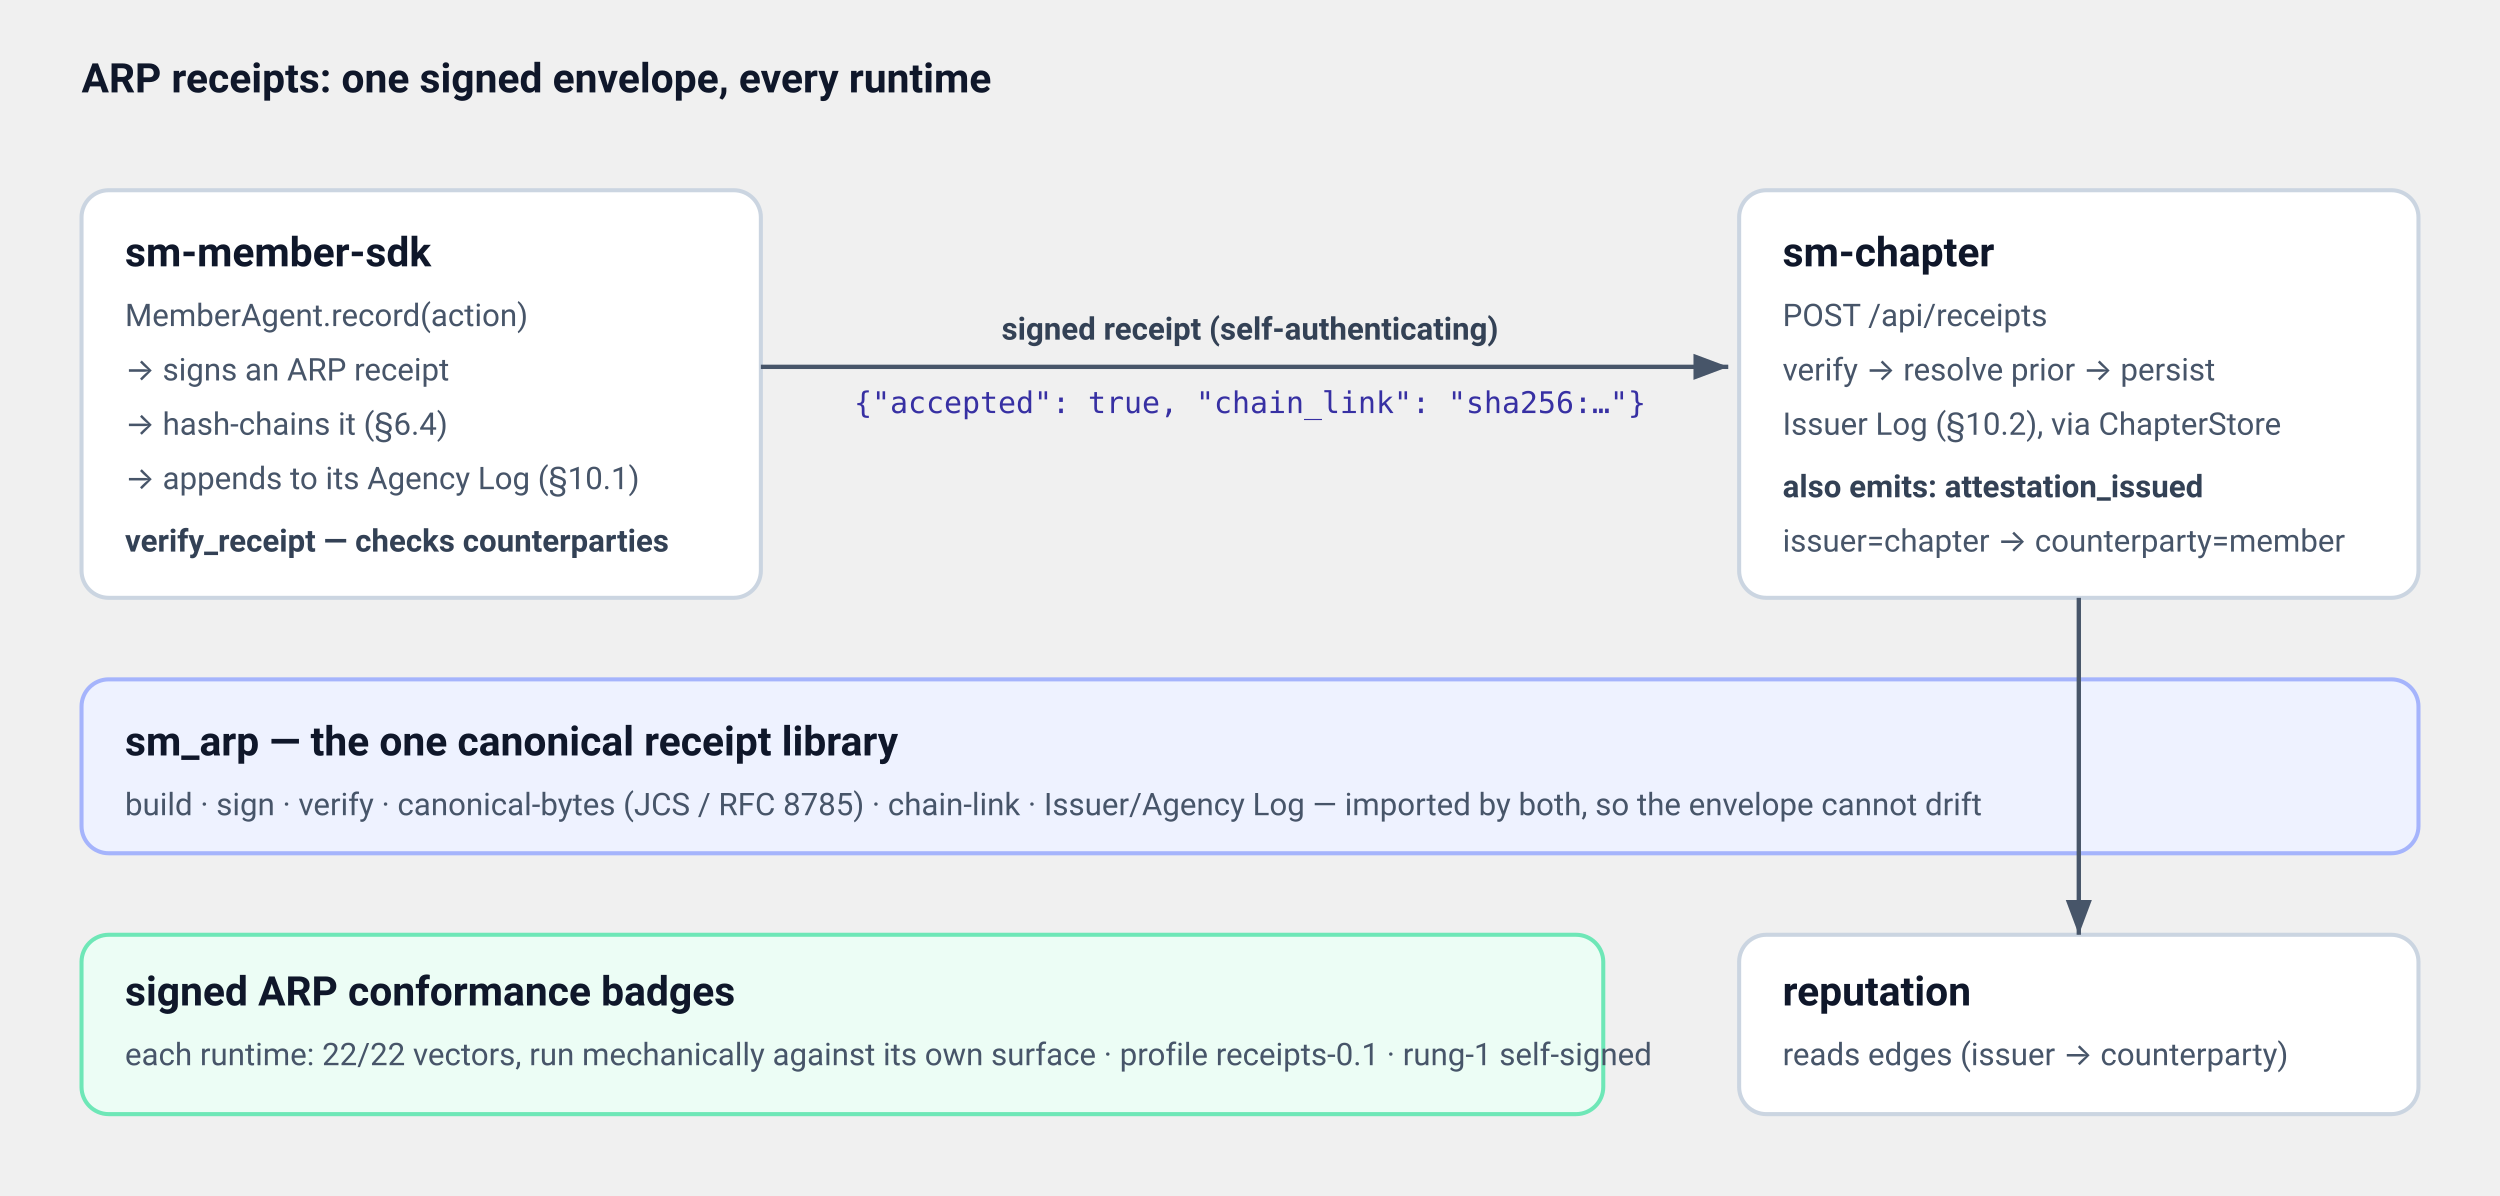
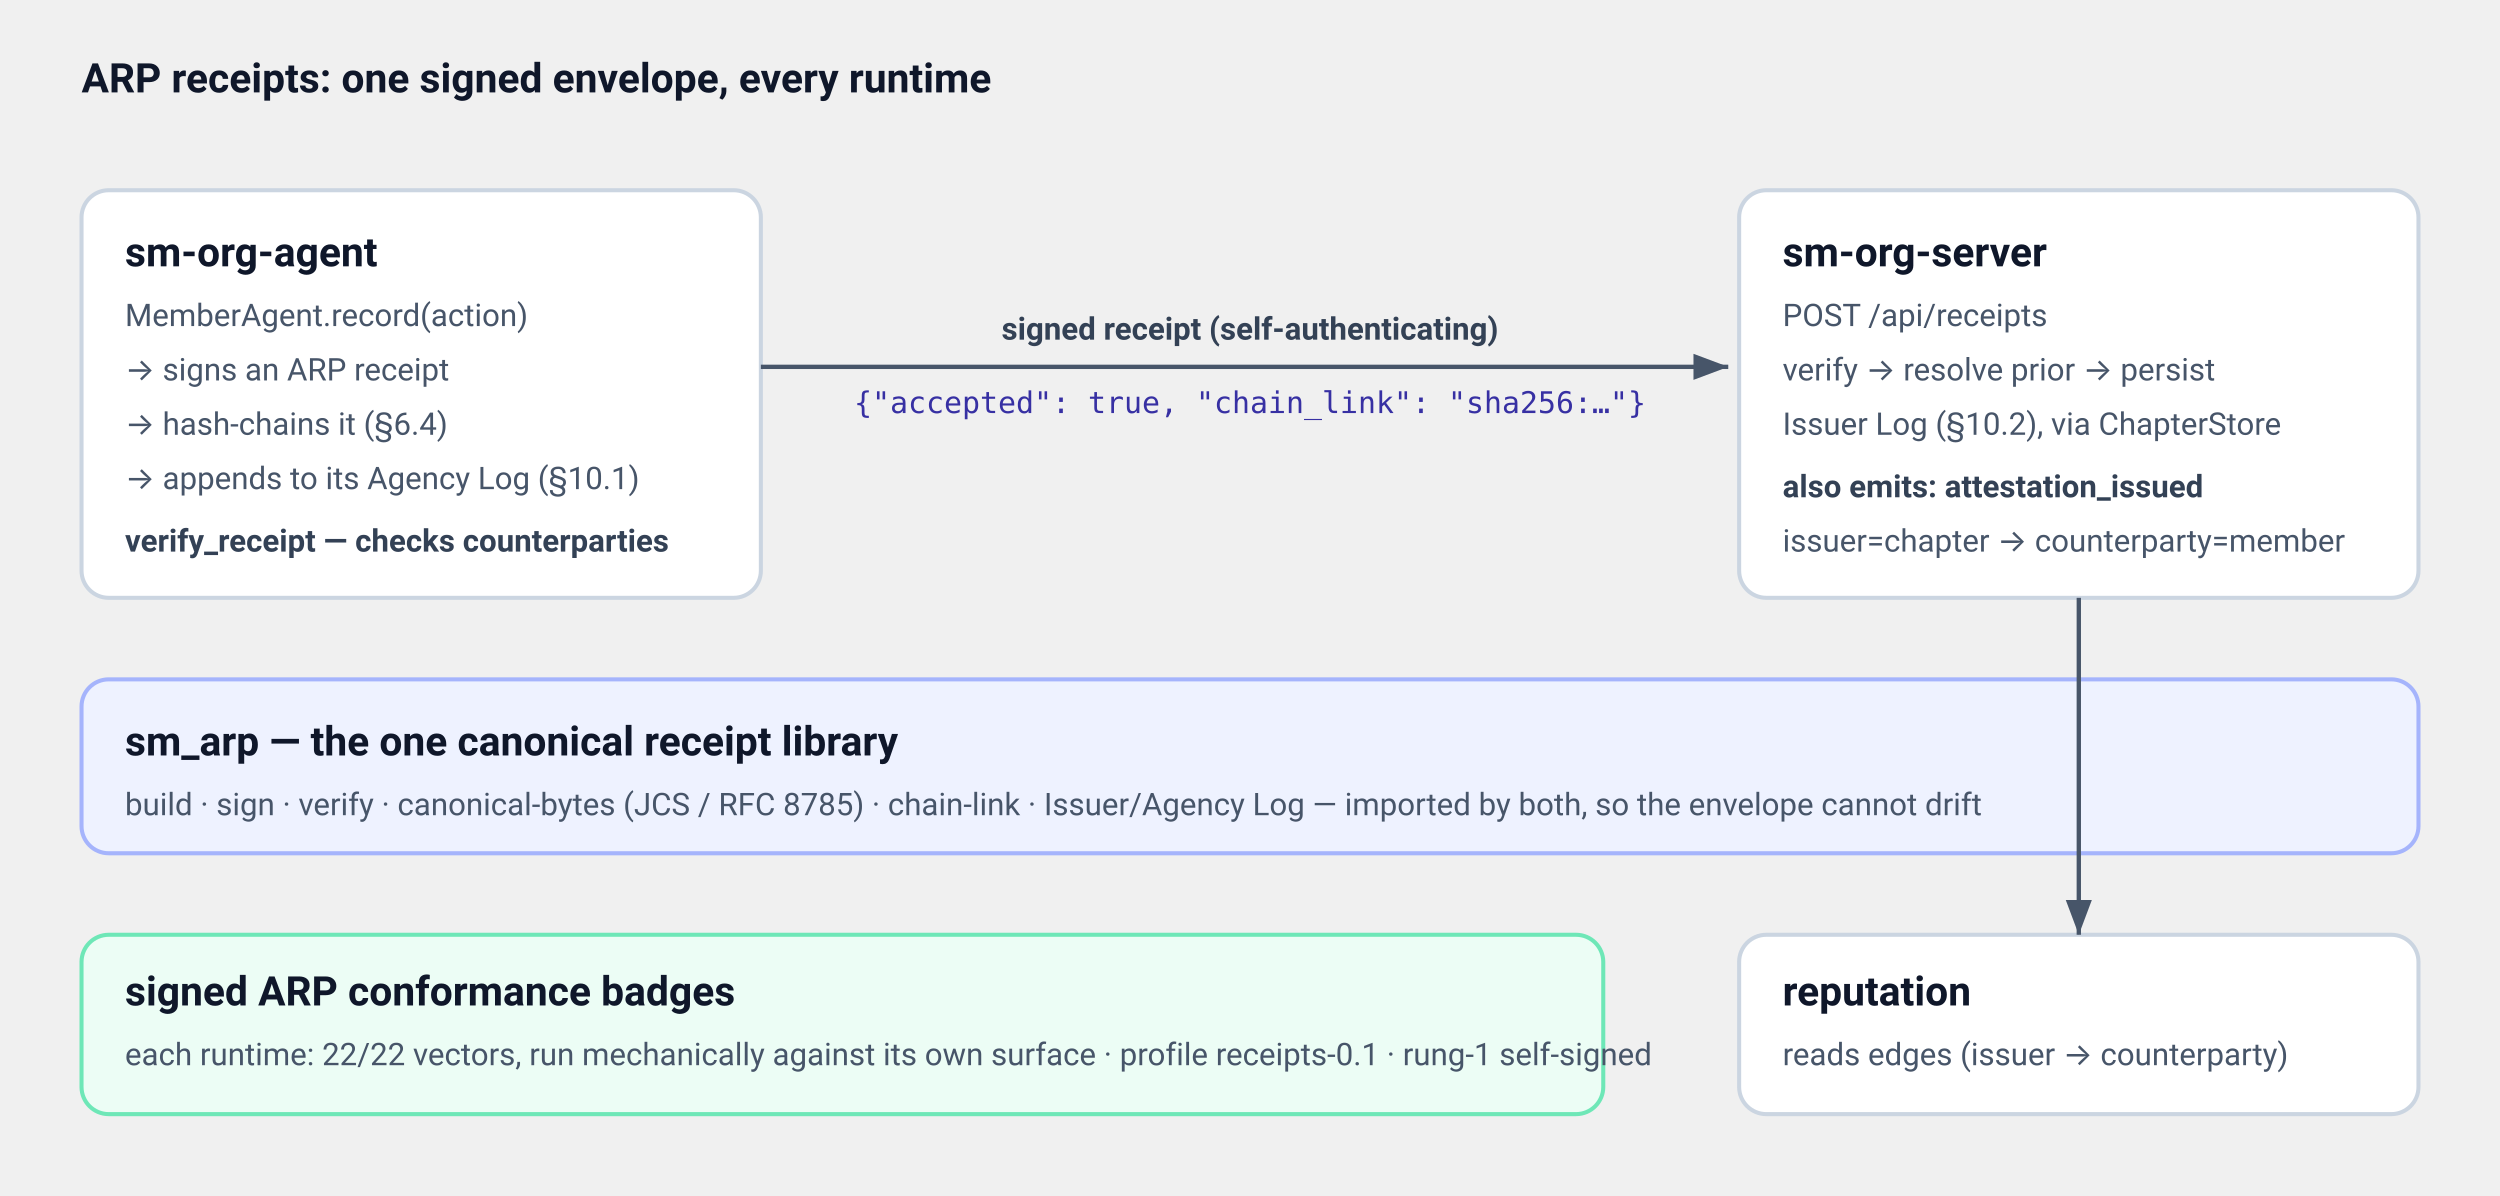
<svg xmlns="http://www.w3.org/2000/svg" width="920" height="440" viewBox="0 0 920 440" font-family="-apple-system, Segoe UI, Roboto, sans-serif">
  <defs>
    <marker id="arrow" markerWidth="10" markerHeight="10" refX="8" refY="3" orient="auto" markerUnits="strokeWidth">
      <path d="M0,0 L8,3 L0,6 Z" fill="#475569" />
    </marker>
    <style>
      .box{fill:#fff;stroke:#cbd5e1;stroke-width:1.5;rx:10}
      .title{font-size:15px;font-weight:700;fill:#0f172a}
      .sub{font-size:11.5px;fill:#475569}
      .lbl{font-size:11.5px;fill:#334155;font-weight:600}
      .edge{stroke:#475569;stroke-width:1.6;fill:none}
      .lib{fill:#eef2ff;stroke:#a5b4fc;stroke-width:1.5}
      .badge{fill:#ecfdf5;stroke:#6ee7b7;stroke-width:1.5}
      .mono{font-family:ui-monospace,SFMono-Regular,Menlo,monospace;font-size:11px;fill:#3730a3}
    </style>
  </defs>
  <text x="30" y="34" class="title" font-size="18">ARP receipts: one signed envelope, every runtime</text>
  <rect class="box" x="30" y="70" width="250" height="150" rx="10" />
-   <text x="46" y="98" class="title">sm-member-sdk</text>
+   <text x="46" y="98" class="title">sm-org-agent</text>
  <text x="46" y="120" class="sub">MemberAgent.record(action)</text>
  <text x="46" y="140" class="sub">→ signs an ARP receipt</text>
  <text x="46" y="160" class="sub">→ hash-chains it (§6.4)</text>
  <text x="46" y="180" class="sub">→ appends to its Agency Log (§10.1)</text>
  <text x="46" y="203" class="lbl">verify_receipt — checks counterparties</text>
  <rect class="box" x="640" y="70" width="250" height="150" rx="10" />
-   <text x="656" y="98" class="title">sm-chapter</text>
+   <text x="656" y="98" class="title">sm-org-server</text>
  <text x="656" y="120" class="sub">POST /api/receipts</text>
  <text x="656" y="140" class="sub">verify → resolve prior → persist</text>
  <text x="656" y="160" class="sub">Issuer Log (§10.2), via ChapterStore</text>
  <text x="656" y="183" class="lbl">also emits: attestation_issued</text>
  <text x="656" y="203" class="sub">issuer=chapter → counterparty=member</text>
  <path class="edge" d="M280,135 L636,135" marker-end="url(#arrow)" />
  <text x="460" y="125" class="lbl" text-anchor="middle">signed receipt (self-authenticating)</text>
  <text x="460" y="152" class="mono" text-anchor="middle">{"accepted": true, "chain_link": "sha256:…"}</text>
  <rect class="lib" x="30" y="250" width="860" height="64" rx="10" />
  <text x="46" y="278" class="title">sm_arp — the one canonical receipt library</text>
  <text x="46" y="300" class="sub">build · sign · verify · canonical-bytes (JCS / RFC 8785) · chain-link · Issuer/Agency Log — imported by both, so the envelope cannot drift</text>
  <rect class="box" x="640" y="344" width="250" height="66" rx="10" />
  <text x="656" y="370" class="title">reputation</text>
  <text x="656" y="392" class="sub">reads edges (issuer → counterparty)</text>
  <path class="edge" d="M765,220 L765,344" marker-end="url(#arrow)" />
  <rect class="badge" x="30" y="344" width="560" height="66" rx="10" />
  <text x="46" y="370" class="title">signed ARP conformance badges</text>
  <text x="46" y="392" class="sub">each runtime: 22/22 vectors, run mechanically against its own surface · profile receipts-0.1 · rung-1 self-signed</text>
</svg>
